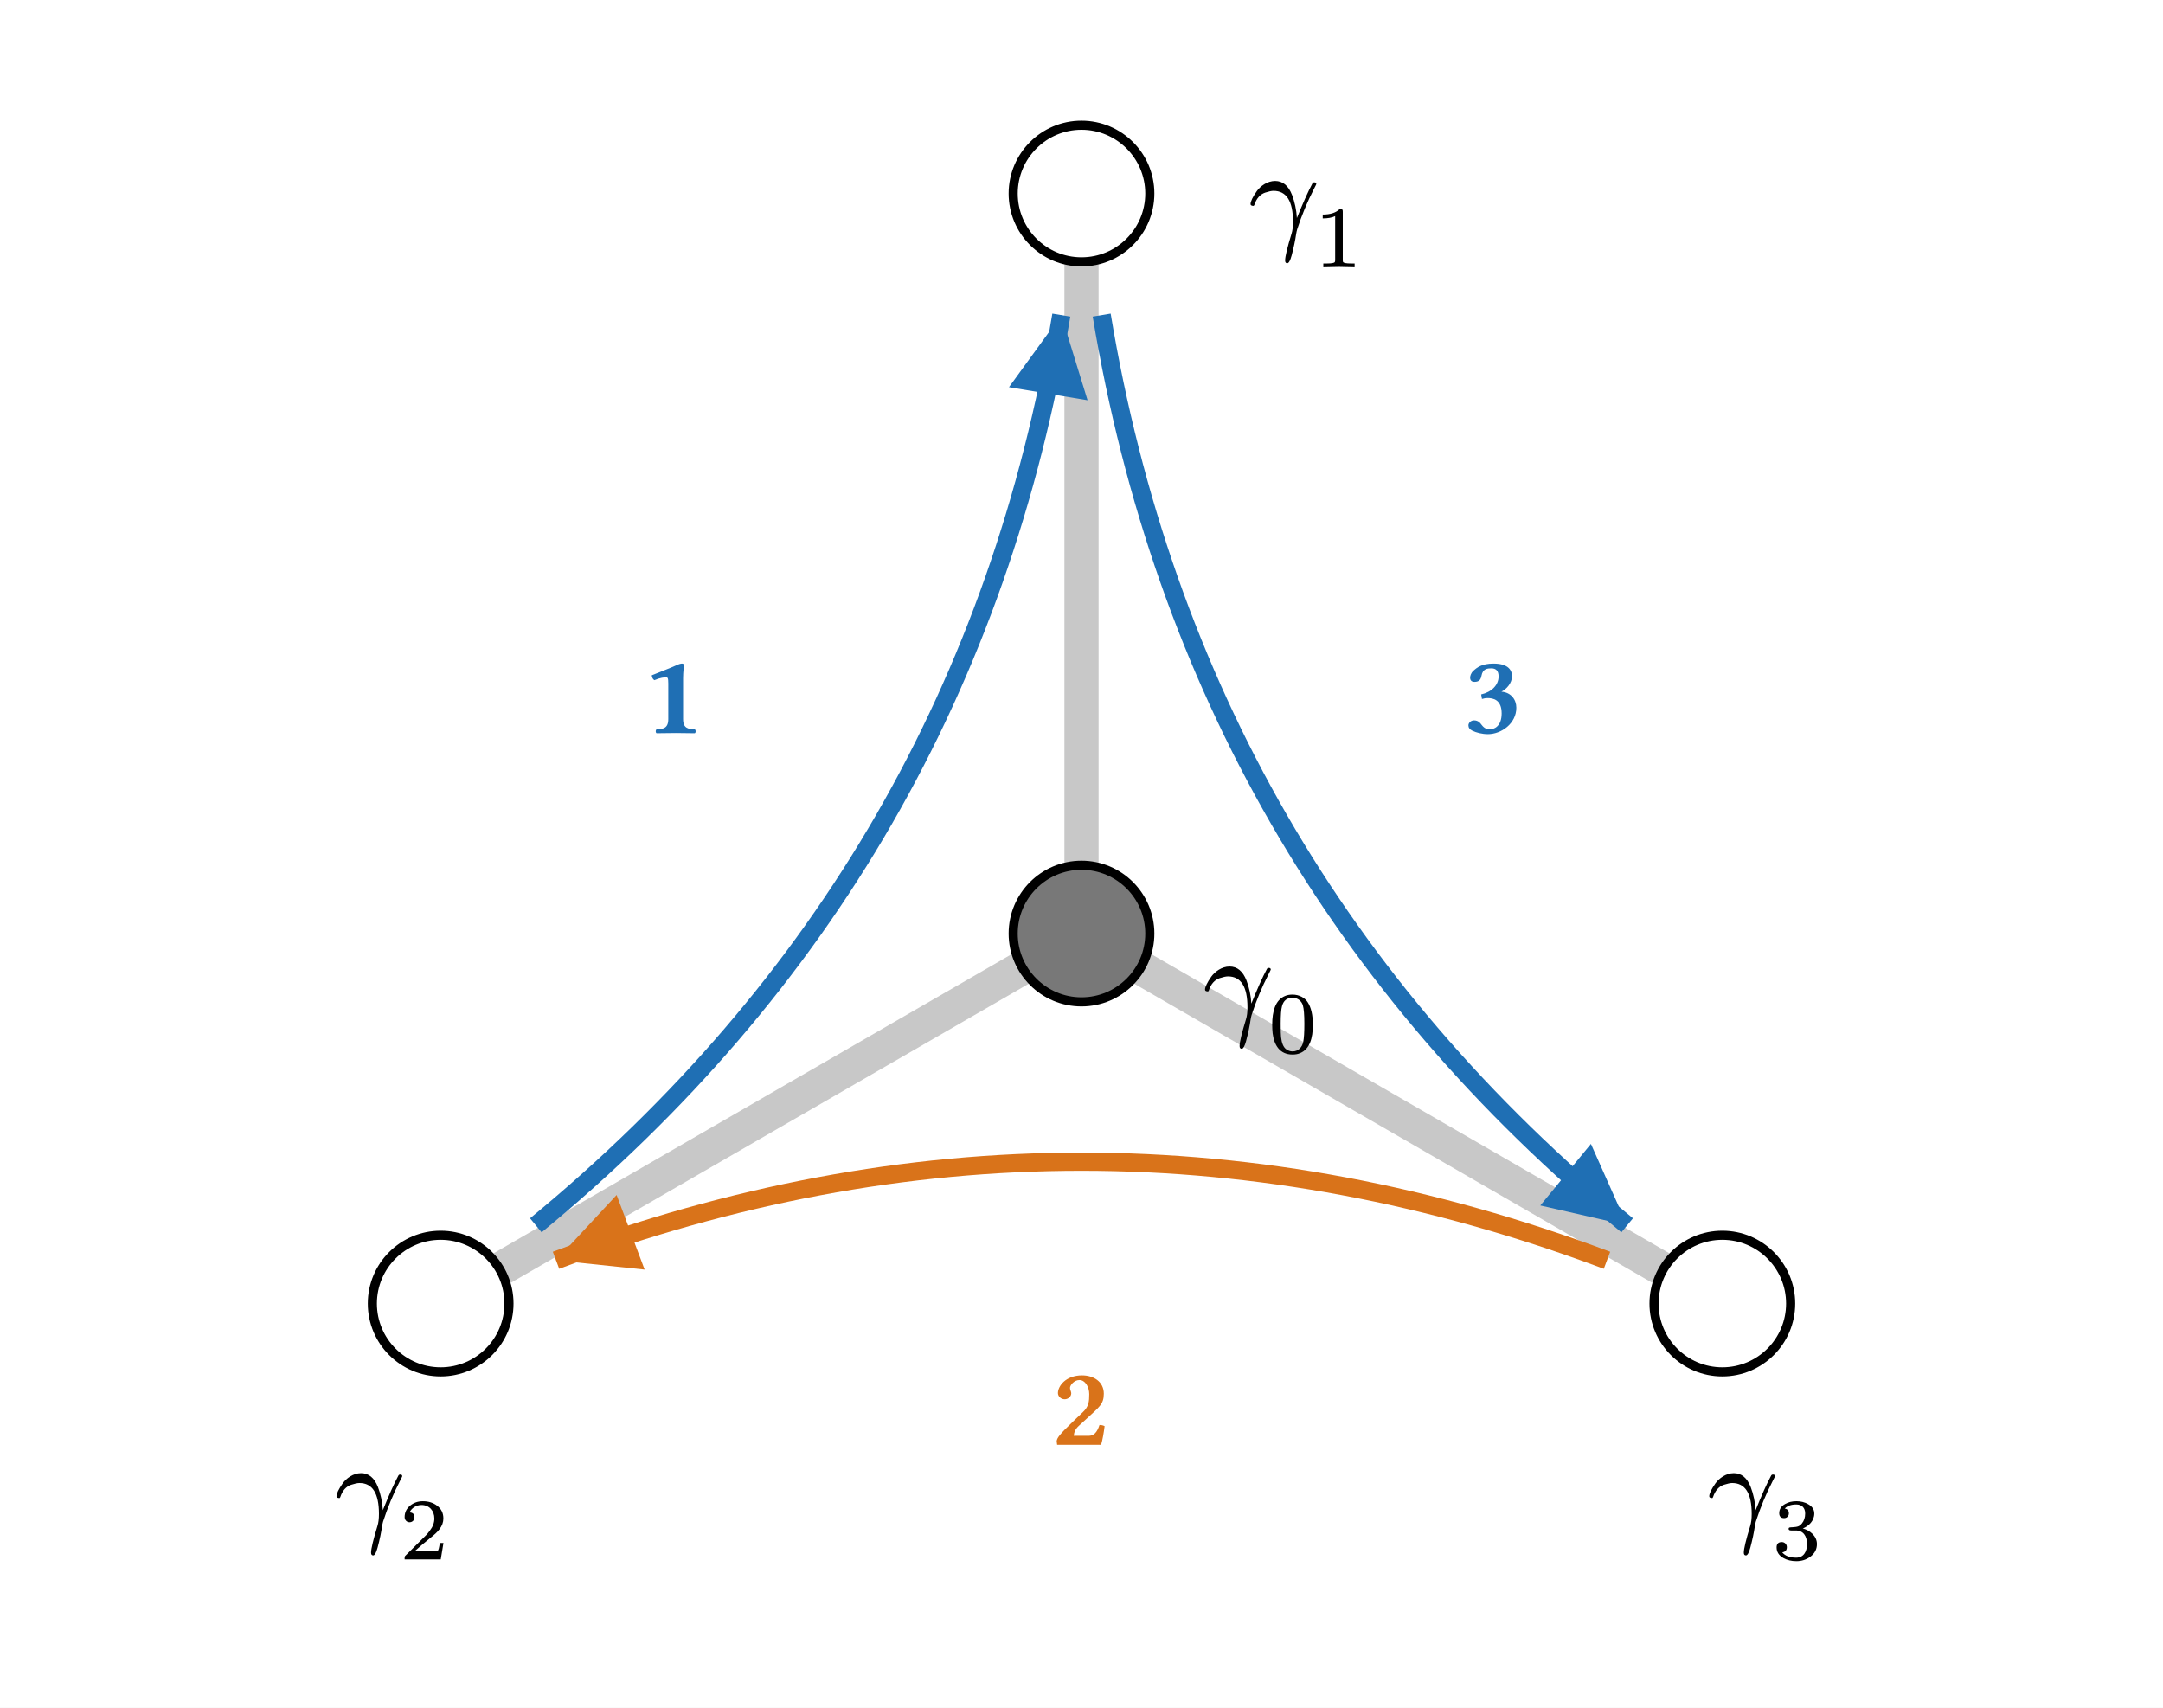
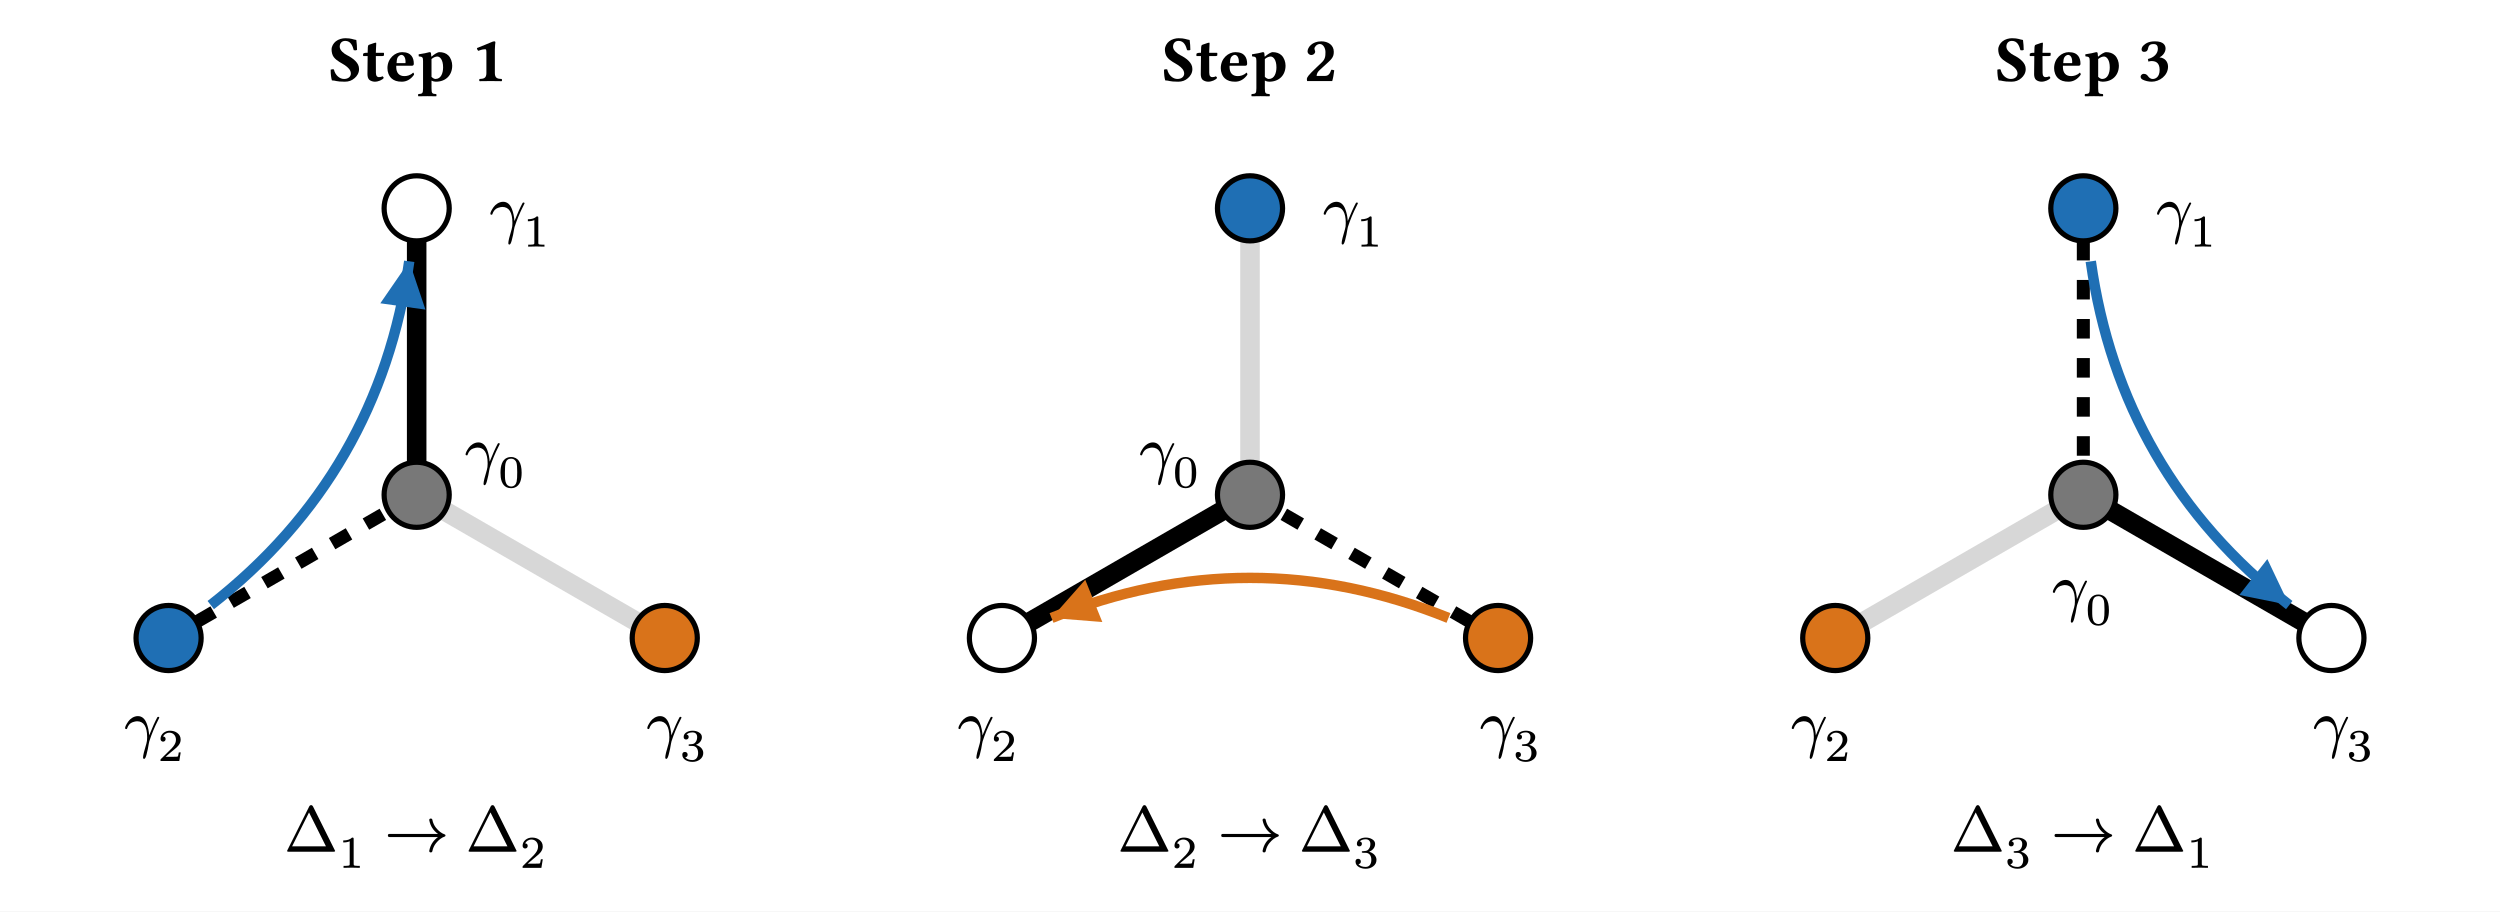
- <svg xmlns="http://www.w3.org/2000/svg" xmlns:xlink="http://www.w3.org/1999/xlink" viewBox="0 0 190 150" width="190pt" height="150pt">
-   <path fill="#ffffff" fill-rule="nonzero" d="M 0 0v 150h 190v -150Z " />
-   <path fill="none" stroke="#c8c8c8" stroke-width="3" stroke-linecap="butt" stroke-linejoin="miter" stroke-miterlimit="4" transform="translate(95 82)" d="M 0 0v -65" />
-   <path fill="none" stroke="#c8c8c8" stroke-width="3" stroke-linecap="butt" stroke-linejoin="miter" stroke-miterlimit="4" transform="translate(95 82)" d="M 0 0l -56.292 32.5" />
-   <path fill="none" stroke="#c8c8c8" stroke-width="3" stroke-linecap="butt" stroke-linejoin="miter" stroke-miterlimit="4" transform="translate(95 82)" d="M 0 0l 56.292 32.5" />
-   <path fill="none" stroke="#1f6fb4" stroke-width="1.6" stroke-linecap="butt" stroke-linejoin="miter" stroke-miterlimit="4" d="M 0 0m 47.068 107.626c 25.388 -20.876 40.774 -47.526 46.159 -79.95" />
-   <path fill="#1f6fb4" fill-rule="nonzero" d="M 0 0m 93.227 27.676l 2.306 7.479l -6.905 -1.147Z " />
-   <g transform="translate(43.90298 53.15937)">
-     <g transform="matrix(1 0 0 -1 12.43 11.225)">
-       <use xlink:href="#gF493E06FA28D3733FCAE6F5CDDF1C30C" x="0" y="0" fill="#1f6fb4" fill-rule="nonzero" />
+ <svg xmlns="http://www.w3.org/2000/svg" xmlns:xlink="http://www.w3.org/1999/xlink" viewBox="0 0 384 140" width="384pt" height="140pt">
+   <path fill="#ffffff" fill-rule="nonzero" d="M 0 0v 140h 384v -140Z " />
+   <g>
+     <path fill="none" stroke="#000000" stroke-width="3" stroke-linecap="butt" stroke-linejoin="miter" stroke-miterlimit="4" transform="translate(64 76)" d="M 0 0v -44" />
+     <path fill="none" stroke="#000000" stroke-width="2" stroke-linecap="butt" stroke-linejoin="miter" stroke-miterlimit="4" stroke-dashoffset="0" stroke-dasharray="3 3" transform="translate(64 76)" d="M 0 0l -38.105 22" />
+     <path fill="none" stroke="#d7d7d7" stroke-width="3" stroke-linecap="butt" stroke-linejoin="miter" stroke-miterlimit="4" transform="translate(64 76)" d="M 0 0l 38.105 22" />
+     <path fill="none" stroke="#1f6fb4" stroke-width="1.6" stroke-linecap="butt" stroke-linejoin="miter" stroke-miterlimit="4" d="M 0 0m 32.373 92.94c 17.274 -13.493 27.436 -31.093 30.484 -52.8" />
+     <path fill="#1f6fb4" fill-rule="nonzero" d="M 0 0m 62.857 40.14l 2.492 7.419l -6.932 -0.974Z " />
+     <path fill="#787878" fill-rule="nonzero" stroke="#000000" stroke-width="0.8" stroke-linecap="butt" stroke-linejoin="miter" stroke-miterlimit="4" transform="translate(59 71)" d="M 0 0m 0 5c 0 -2.759 2.241 -5 5 -5c 2.759 0 5 2.241 5 5c 0 2.759 -2.241 5 -5 5c -2.759 0 -5 -2.241 -5 -5" />
+     <path fill="#ffffff" fill-rule="nonzero" stroke="#000000" stroke-width="0.8" stroke-linecap="butt" stroke-linejoin="miter" stroke-miterlimit="4" transform="translate(59 27)" d="M 0 0m 0 5c 0 -2.759 2.241 -5 5 -5c 2.759 0 5 2.241 5 5c 0 2.759 -2.241 5 -5 5c -2.759 0 -5 -2.241 -5 -5" />
+     <path fill="#1f6fb4" fill-rule="nonzero" stroke="#000000" stroke-width="0.8" stroke-linecap="butt" stroke-linejoin="miter" stroke-miterlimit="4" transform="translate(20.89488 93)" d="M 0 0m 0 5c 0 -2.759 2.241 -5 5 -5c 2.759 0 5 2.241 5 5c 0 2.759 -2.241 5 -5 5c -2.759 0 -5 -2.241 -5 -5" />
+     <path fill="#d9731a" fill-rule="nonzero" stroke="#000000" stroke-width="0.8" stroke-linecap="butt" stroke-linejoin="miter" stroke-miterlimit="4" transform="translate(97.10512 93)" d="M 0 0m 0 5c 0 -2.759 2.241 -5 5 -5c 2.759 0 5 2.241 5 5c 0 2.759 -2.241 5 -5 5c -2.759 0 -5 -2.241 -5 -5" />
+     <g transform="translate(61.19364 60.96)">
+       <g transform="matrix(1 0 0 -1 10.1385 11.415)">
+         <use xlink:href="#gB51309CEEA1D83C815FD51E59C292E6A" x="0" y="0" fill="#000000" fill-rule="nonzero" />
+       </g>
+       <g transform="matrix(1 0 0 -1 15.3185 13.885)">
+         <use xlink:href="#gF23E1CEFF772BBDDE3187A5C62102F40" x="0" y="0" fill="#000000" fill-rule="nonzero" />
+       </g>
+     </g>
+     <g transform="translate(65 24)">
+       <g transform="matrix(1 0 0 -1 10.1385 11.415)">
+         <use xlink:href="#gB51309CEEA1D83C815FD51E59C292E6A" x="0" y="0" fill="#000000" fill-rule="nonzero" />
+       </g>
+       <g transform="matrix(1 0 0 -1 15.3185 13.885)">
+         <use xlink:href="#gC9D69096ED7E4087DDB559A2B127F8CA" x="0" y="0" fill="#000000" fill-rule="nonzero" />
+       </g>
+     </g>
+     <g transform="translate(8.894882 103)">
+       <g transform="matrix(1 0 0 -1 10.1385 11.415)">
+         <use xlink:href="#gB51309CEEA1D83C815FD51E59C292E6A" x="0" y="0" fill="#000000" fill-rule="nonzero" />
+       </g>
+       <g transform="matrix(1 0 0 -1 15.3185 13.885)">
+         <use xlink:href="#g72495D86007E29310F1D85ECCEC85B72" x="0" y="0" fill="#000000" fill-rule="nonzero" />
+       </g>
+     </g>
+     <g transform="translate(89.10512 103)">
+       <g transform="matrix(1 0 0 -1 10.1385 11.415)">
+         <use xlink:href="#gB51309CEEA1D83C815FD51E59C292E6A" x="0" y="0" fill="#000000" fill-rule="nonzero" />
+       </g>
+       <g transform="matrix(1 0 0 -1 15.3185 13.885)">
+         <use xlink:href="#g1AFC766D9FBF8C327605FEEF1A53C1C4" x="0" y="0" fill="#000000" fill-rule="nonzero" />
+       </g>
+     </g>
+     <g transform="translate(0 6)">
+       <g transform="matrix(1 0 0 -1 50.52 6.45)">
+         <use xlink:href="#gB15663E56863B86F778CF6F0E753DE92" x="0" y="0" fill="#000000" fill-rule="nonzero" />
+         <use xlink:href="#gCC5DACB361AE8229AB23FEA4F5176DB7" x="5.04" y="0" fill="#000000" fill-rule="nonzero" />
+         <use xlink:href="#gEC702953E088C7162BE6148201851F5A" x="8.62" y="0" fill="#000000" fill-rule="nonzero" />
+         <use xlink:href="#g325D6EB2A0AE6853457ADF18DA86AB4D" x="13.51" y="0" fill="#000000" fill-rule="nonzero" />
+         <use xlink:href="#gF493E06FA28D3733FCAE6F5CDDF1C30C" x="21.82" y="0" fill="#000000" fill-rule="nonzero" />
+       </g>
+     </g>
+     <g transform="translate(0 124)">
+       <g transform="matrix(1 0 0 -1 43.627 6.83)">
+         <use xlink:href="#g9E9F9E5F5C811BED1A371004E9024846" x="0" y="0" fill="#000000" fill-rule="nonzero" />
+       </g>
+       <g transform="matrix(1 0 0 -1 51.957 9.3)">
+         <use xlink:href="#gC9D69096ED7E4087DDB559A2B127F8CA" x="0" y="0" fill="#000000" fill-rule="nonzero" />
+       </g>
+       <g transform="matrix(1 0 0 -1 56.5 6.83)" />
+       <g transform="matrix(1 0 0 -1 59 6.83)">
+         <use xlink:href="#g2455479B5EAE520D2F120986F003C123" x="0" y="0" fill="#000000" fill-rule="nonzero" />
+       </g>
+       <g transform="matrix(1 0 0 -1 69 6.83)" />
+       <g transform="matrix(1 0 0 -1 71.5 6.83)">
+         <use xlink:href="#g9E9F9E5F5C811BED1A371004E9024846" x="0" y="0" fill="#000000" fill-rule="nonzero" />
+       </g>
+       <g transform="matrix(1 0 0 -1 79.83 9.3)">
+         <use xlink:href="#g72495D86007E29310F1D85ECCEC85B72" x="0" y="0" fill="#000000" fill-rule="nonzero" />
+       </g>
    </g>
  </g>
-   <path fill="none" stroke="#d9731a" stroke-width="1.6" stroke-linecap="butt" stroke-linejoin="miter" stroke-miterlimit="4" d="M 0 0m 141.159 110.698c -30.773 -11.548 -61.546 -11.548 -92.318 0" />
-   <path fill="#d9731a" fill-rule="nonzero" d="M 0 0m 48.841 110.698l 5.324 -5.736l 2.459 6.554Z " />
-   <g transform="translate(80 115.6813)">
-     <g transform="matrix(1 0 0 -1 12.43 11.225)">
-       <use xlink:href="#gB0D1BE478BA1191AE113A5632EB444F7" x="0" y="0" fill="#d9731a" fill-rule="nonzero" />
+   <g transform="translate(128)">
+     <path fill="none" stroke="#d7d7d7" stroke-width="3" stroke-linecap="butt" stroke-linejoin="miter" stroke-miterlimit="4" transform="translate(64 76)" d="M 0 0v -44" />
+     <path fill="none" stroke="#000000" stroke-width="3" stroke-linecap="butt" stroke-linejoin="miter" stroke-miterlimit="4" transform="translate(64 76)" d="M 0 0l -38.105 22" />
+     <path fill="none" stroke="#000000" stroke-width="2" stroke-linecap="butt" stroke-linejoin="miter" stroke-miterlimit="4" stroke-dashoffset="0" stroke-dasharray="3 3" transform="translate(64 76)" d="M 0 0l 38.105 22" />
+     <path fill="none" stroke="#d9731a" stroke-width="1.6" stroke-linecap="butt" stroke-linejoin="miter" stroke-miterlimit="4" d="M 0 0m 94.484 94.92c -20.323 -8.213 -40.645 -8.213 -60.968 0" />
+     <path fill="#d9731a" fill-rule="nonzero" d="M 0 0m 33.516 94.92l 5.179 -5.868l 2.623 6.49Z " />
+     <path fill="#787878" fill-rule="nonzero" stroke="#000000" stroke-width="0.8" stroke-linecap="butt" stroke-linejoin="miter" stroke-miterlimit="4" transform="translate(59 71)" d="M 0 0m 0 5c 0 -2.759 2.241 -5 5 -5c 2.759 0 5 2.241 5 5c 0 2.759 -2.241 5 -5 5c -2.759 0 -5 -2.241 -5 -5" />
+     <path fill="#1f6fb4" fill-rule="nonzero" stroke="#000000" stroke-width="0.8" stroke-linecap="butt" stroke-linejoin="miter" stroke-miterlimit="4" transform="translate(59 27)" d="M 0 0m 0 5c 0 -2.759 2.241 -5 5 -5c 2.759 0 5 2.241 5 5c 0 2.759 -2.241 5 -5 5c -2.759 0 -5 -2.241 -5 -5" />
+     <path fill="#ffffff" fill-rule="nonzero" stroke="#000000" stroke-width="0.8" stroke-linecap="butt" stroke-linejoin="miter" stroke-miterlimit="4" transform="translate(20.89488 93)" d="M 0 0m 0 5c 0 -2.759 2.241 -5 5 -5c 2.759 0 5 2.241 5 5c 0 2.759 -2.241 5 -5 5c -2.759 0 -5 -2.241 -5 -5" />
+     <path fill="#d9731a" fill-rule="nonzero" stroke="#000000" stroke-width="0.8" stroke-linecap="butt" stroke-linejoin="miter" stroke-miterlimit="4" transform="translate(97.10512 93)" d="M 0 0m 0 5c 0 -2.759 2.241 -5 5 -5c 2.759 0 5 2.241 5 5c 0 2.759 -2.241 5 -5 5c -2.759 0 -5 -2.241 -5 -5" />
+     <g transform="translate(36.80636 60.96)">
+       <g transform="matrix(1 0 0 -1 10.1385 11.415)">
+         <use xlink:href="#gB51309CEEA1D83C815FD51E59C292E6A" x="0" y="0" fill="#000000" fill-rule="nonzero" />
+       </g>
+       <g transform="matrix(1 0 0 -1 15.3185 13.885)">
+         <use xlink:href="#gF23E1CEFF772BBDDE3187A5C62102F40" x="0" y="0" fill="#000000" fill-rule="nonzero" />
+       </g>
+     </g>
+     <g transform="translate(65 24)">
+       <g transform="matrix(1 0 0 -1 10.1385 11.415)">
+         <use xlink:href="#gB51309CEEA1D83C815FD51E59C292E6A" x="0" y="0" fill="#000000" fill-rule="nonzero" />
+       </g>
+       <g transform="matrix(1 0 0 -1 15.3185 13.885)">
+         <use xlink:href="#gC9D69096ED7E4087DDB559A2B127F8CA" x="0" y="0" fill="#000000" fill-rule="nonzero" />
+       </g>
+     </g>
+     <g transform="translate(8.894882 103)">
+       <g transform="matrix(1 0 0 -1 10.1385 11.415)">
+         <use xlink:href="#gB51309CEEA1D83C815FD51E59C292E6A" x="0" y="0" fill="#000000" fill-rule="nonzero" />
+       </g>
+       <g transform="matrix(1 0 0 -1 15.3185 13.885)">
+         <use xlink:href="#g72495D86007E29310F1D85ECCEC85B72" x="0" y="0" fill="#000000" fill-rule="nonzero" />
+       </g>
+     </g>
+     <g transform="translate(89.10512 103)">
+       <g transform="matrix(1 0 0 -1 10.1385 11.415)">
+         <use xlink:href="#gB51309CEEA1D83C815FD51E59C292E6A" x="0" y="0" fill="#000000" fill-rule="nonzero" />
+       </g>
+       <g transform="matrix(1 0 0 -1 15.3185 13.885)">
+         <use xlink:href="#g1AFC766D9FBF8C327605FEEF1A53C1C4" x="0" y="0" fill="#000000" fill-rule="nonzero" />
+       </g>
+     </g>
+     <g transform="translate(0 6)">
+       <g transform="matrix(1 0 0 -1 50.52 6.45)">
+         <use xlink:href="#gB15663E56863B86F778CF6F0E753DE92" x="0" y="0" fill="#000000" fill-rule="nonzero" />
+         <use xlink:href="#gCC5DACB361AE8229AB23FEA4F5176DB7" x="5.04" y="0" fill="#000000" fill-rule="nonzero" />
+         <use xlink:href="#gEC702953E088C7162BE6148201851F5A" x="8.62" y="0" fill="#000000" fill-rule="nonzero" />
+         <use xlink:href="#g325D6EB2A0AE6853457ADF18DA86AB4D" x="13.51" y="0" fill="#000000" fill-rule="nonzero" />
+         <use xlink:href="#gB0D1BE478BA1191AE113A5632EB444F7" x="21.82" y="0" fill="#000000" fill-rule="nonzero" />
+       </g>
+     </g>
+     <g transform="translate(0 124)">
+       <g transform="matrix(1 0 0 -1 43.627 6.83)">
+         <use xlink:href="#g9E9F9E5F5C811BED1A371004E9024846" x="0" y="0" fill="#000000" fill-rule="nonzero" />
+       </g>
+       <g transform="matrix(1 0 0 -1 51.957 9.3)">
+         <use xlink:href="#g72495D86007E29310F1D85ECCEC85B72" x="0" y="0" fill="#000000" fill-rule="nonzero" />
+       </g>
+       <g transform="matrix(1 0 0 -1 56.5 6.83)" />
+       <g transform="matrix(1 0 0 -1 59 6.83)">
+         <use xlink:href="#g2455479B5EAE520D2F120986F003C123" x="0" y="0" fill="#000000" fill-rule="nonzero" />
+       </g>
+       <g transform="matrix(1 0 0 -1 69 6.83)" />
+       <g transform="matrix(1 0 0 -1 71.5 6.83)">
+         <use xlink:href="#g9E9F9E5F5C811BED1A371004E9024846" x="0" y="0" fill="#000000" fill-rule="nonzero" />
+       </g>
+       <g transform="matrix(1 0 0 -1 79.83 9.3)">
+         <use xlink:href="#g1AFC766D9FBF8C327605FEEF1A53C1C4" x="0" y="0" fill="#000000" fill-rule="nonzero" />
+       </g>
    </g>
  </g>
-   <path fill="none" stroke="#1f6fb4" stroke-width="1.6" stroke-linecap="butt" stroke-linejoin="miter" stroke-miterlimit="4" d="M 0 0m 96.773 27.676c 5.385 32.424 20.772 59.074 46.159 79.95" />
-   <path fill="#1f6fb4" fill-rule="nonzero" d="M 0 0m 142.932 107.626l -7.63 -1.743l 4.446 -5.407Z " />
-   <g transform="translate(116.097 53.15937)">
-     <g transform="matrix(1 0 0 -1 12.43 11.225)">
-       <use xlink:href="#g6C881E209A9ABECF68EE16C1A1BF52E6" x="0" y="0" fill="#1f6fb4" fill-rule="nonzero" />
-     </g>
-   </g>
-   <path fill="#787878" fill-rule="nonzero" stroke="#000000" stroke-width="0.8" stroke-linecap="butt" stroke-linejoin="miter" stroke-miterlimit="4" transform="translate(89 76)" d="M 0 0m 0 6c 0 -3.311 2.689 -6 6 -6c 3.311 0 6 2.689 6 6c 0 3.311 -2.689 6 -6 6c -3.311 0 -6 -2.689 -6 -6" />
-   <path fill="#ffffff" fill-rule="nonzero" stroke="#000000" stroke-width="0.8" stroke-linecap="butt" stroke-linejoin="miter" stroke-miterlimit="4" transform="translate(89 11)" d="M 0 0m 0 6c 0 -3.311 2.689 -6 6 -6c 3.311 0 6 2.689 6 6c 0 3.311 -2.689 6 -6 6c -3.311 0 -6 -2.689 -6 -6" />
-   <path fill="#ffffff" fill-rule="nonzero" stroke="#000000" stroke-width="0.8" stroke-linecap="butt" stroke-linejoin="miter" stroke-miterlimit="4" transform="translate(32.70835 108.5)" d="M 0 0m 0 6c 0 -3.311 2.689 -6 6 -6c 3.311 0 6 2.689 6 6c 0 3.311 -2.689 6 -6 6c -3.311 0 -6 -2.689 -6 -6" />
-   <path fill="#ffffff" fill-rule="nonzero" stroke="#000000" stroke-width="0.8" stroke-linecap="butt" stroke-linejoin="miter" stroke-miterlimit="4" transform="translate(145.2917 108.5)" d="M 0 0m 0 6c 0 -3.311 2.689 -6 6 -6c 3.311 0 6 2.689 6 6c 0 3.311 -2.689 6 -6 6c -3.311 0 -6 -2.689 -6 -6" />
-   <g transform="translate(96 78)">
-     <g transform="matrix(1 0 0 -1 9.65235 11.7565)">
-       <use xlink:href="#gF4403B097FDEF8AA7EFBC6727644E449" x="0" y="0" fill="#000000" fill-rule="nonzero" />
-     </g>
-     <g transform="matrix(1 0 0 -1 15.35035 14.4735)">
-       <use xlink:href="#g6BBDA2C83ED50876E6E330EDA5C956B5" x="0" y="0" fill="#000000" fill-rule="nonzero" />
-     </g>
-   </g>
-   <g transform="translate(100 9)">
-     <g transform="matrix(1 0 0 -1 9.65235 11.7565)">
-       <use xlink:href="#gF4403B097FDEF8AA7EFBC6727644E449" x="0" y="0" fill="#000000" fill-rule="nonzero" />
-     </g>
-     <g transform="matrix(1 0 0 -1 15.35035 14.4735)">
-       <use xlink:href="#gFD42BFCC04ACB45535983A5CF9CC9A93" x="0" y="0" fill="#000000" fill-rule="nonzero" />
-     </g>
-   </g>
-   <g transform="translate(19.70835 122.5)">
-     <g transform="matrix(1 0 0 -1 9.65235 11.7565)">
-       <use xlink:href="#gF4403B097FDEF8AA7EFBC6727644E449" x="0" y="0" fill="#000000" fill-rule="nonzero" />
-     </g>
-     <g transform="matrix(1 0 0 -1 15.35035 14.4735)">
-       <use xlink:href="#g7DC843D171D53BB558A9C26ED42B41B2" x="0" y="0" fill="#000000" fill-rule="nonzero" />
-     </g>
-   </g>
-   <g transform="translate(140.2917 122.5)">
-     <g transform="matrix(1 0 0 -1 9.65235 11.7565)">
-       <use xlink:href="#gF4403B097FDEF8AA7EFBC6727644E449" x="0" y="0" fill="#000000" fill-rule="nonzero" />
-     </g>
-     <g transform="matrix(1 0 0 -1 15.35035 14.4735)">
-       <use xlink:href="#g1EE5E6C108018A68D0791CC0BD72EC2A" x="0" y="0" fill="#000000" fill-rule="nonzero" />
+   <g transform="translate(256)">
+     <path fill="none" stroke="#000000" stroke-width="2" stroke-linecap="butt" stroke-linejoin="miter" stroke-miterlimit="4" stroke-dashoffset="0" stroke-dasharray="3 3" transform="translate(64 76)" d="M 0 0v -44" />
+     <path fill="none" stroke="#d7d7d7" stroke-width="3" stroke-linecap="butt" stroke-linejoin="miter" stroke-miterlimit="4" transform="translate(64 76)" d="M 0 0l -38.105 22" />
+     <path fill="none" stroke="#000000" stroke-width="3" stroke-linecap="butt" stroke-linejoin="miter" stroke-miterlimit="4" transform="translate(64 76)" d="M 0 0l 38.105 22" />
+     <path fill="none" stroke="#1f6fb4" stroke-width="1.6" stroke-linecap="butt" stroke-linejoin="miter" stroke-miterlimit="4" d="M 0 0m 65.143 40.14c 3.048 21.707 13.21 39.307 30.484 52.8" />
+     <path fill="#1f6fb4" fill-rule="nonzero" d="M 0 0m 95.627 92.94l -7.671 -1.551l 4.309 -5.517Z " />
+     <path fill="#787878" fill-rule="nonzero" stroke="#000000" stroke-width="0.8" stroke-linecap="butt" stroke-linejoin="miter" stroke-miterlimit="4" transform="translate(59 71)" d="M 0 0m 0 5c 0 -2.759 2.241 -5 5 -5c 2.759 0 5 2.241 5 5c 0 2.759 -2.241 5 -5 5c -2.759 0 -5 -2.241 -5 -5" />
+     <path fill="#1f6fb4" fill-rule="nonzero" stroke="#000000" stroke-width="0.8" stroke-linecap="butt" stroke-linejoin="miter" stroke-miterlimit="4" transform="translate(59 27)" d="M 0 0m 0 5c 0 -2.759 2.241 -5 5 -5c 2.759 0 5 2.241 5 5c 0 2.759 -2.241 5 -5 5c -2.759 0 -5 -2.241 -5 -5" />
+     <path fill="#d9731a" fill-rule="nonzero" stroke="#000000" stroke-width="0.8" stroke-linecap="butt" stroke-linejoin="miter" stroke-miterlimit="4" transform="translate(20.89488 93)" d="M 0 0m 0 5c 0 -2.759 2.241 -5 5 -5c 2.759 0 5 2.241 5 5c 0 2.759 -2.241 5 -5 5c -2.759 0 -5 -2.241 -5 -5" />
+     <path fill="#ffffff" fill-rule="nonzero" stroke="#000000" stroke-width="0.8" stroke-linecap="butt" stroke-linejoin="miter" stroke-miterlimit="4" transform="translate(97.10512 93)" d="M 0 0m 0 5c 0 -2.759 2.241 -5 5 -5c 2.759 0 5 2.241 5 5c 0 2.759 -2.241 5 -5 5c -2.759 0 -5 -2.241 -5 -5" />
+     <g transform="translate(49 82.08)">
+       <g transform="matrix(1 0 0 -1 10.1385 11.415)">
+         <use xlink:href="#gB51309CEEA1D83C815FD51E59C292E6A" x="0" y="0" fill="#000000" fill-rule="nonzero" />
+       </g>
+       <g transform="matrix(1 0 0 -1 15.3185 13.885)">
+         <use xlink:href="#gF23E1CEFF772BBDDE3187A5C62102F40" x="0" y="0" fill="#000000" fill-rule="nonzero" />
+       </g>
+     </g>
+     <g transform="translate(65 24)">
+       <g transform="matrix(1 0 0 -1 10.1385 11.415)">
+         <use xlink:href="#gB51309CEEA1D83C815FD51E59C292E6A" x="0" y="0" fill="#000000" fill-rule="nonzero" />
+       </g>
+       <g transform="matrix(1 0 0 -1 15.3185 13.885)">
+         <use xlink:href="#gC9D69096ED7E4087DDB559A2B127F8CA" x="0" y="0" fill="#000000" fill-rule="nonzero" />
+       </g>
+     </g>
+     <g transform="translate(8.894882 103)">
+       <g transform="matrix(1 0 0 -1 10.1385 11.415)">
+         <use xlink:href="#gB51309CEEA1D83C815FD51E59C292E6A" x="0" y="0" fill="#000000" fill-rule="nonzero" />
+       </g>
+       <g transform="matrix(1 0 0 -1 15.3185 13.885)">
+         <use xlink:href="#g72495D86007E29310F1D85ECCEC85B72" x="0" y="0" fill="#000000" fill-rule="nonzero" />
+       </g>
+     </g>
+     <g transform="translate(89.10512 103)">
+       <g transform="matrix(1 0 0 -1 10.1385 11.415)">
+         <use xlink:href="#gB51309CEEA1D83C815FD51E59C292E6A" x="0" y="0" fill="#000000" fill-rule="nonzero" />
+       </g>
+       <g transform="matrix(1 0 0 -1 15.3185 13.885)">
+         <use xlink:href="#g1AFC766D9FBF8C327605FEEF1A53C1C4" x="0" y="0" fill="#000000" fill-rule="nonzero" />
+       </g>
+     </g>
+     <g transform="translate(0 6)">
+       <g transform="matrix(1 0 0 -1 50.52 6.45)">
+         <use xlink:href="#gB15663E56863B86F778CF6F0E753DE92" x="0" y="0" fill="#000000" fill-rule="nonzero" />
+         <use xlink:href="#gCC5DACB361AE8229AB23FEA4F5176DB7" x="5.04" y="0" fill="#000000" fill-rule="nonzero" />
+         <use xlink:href="#gEC702953E088C7162BE6148201851F5A" x="8.62" y="0" fill="#000000" fill-rule="nonzero" />
+         <use xlink:href="#g325D6EB2A0AE6853457ADF18DA86AB4D" x="13.51" y="0" fill="#000000" fill-rule="nonzero" />
+         <use xlink:href="#g6C881E209A9ABECF68EE16C1A1BF52E6" x="21.82" y="0" fill="#000000" fill-rule="nonzero" />
+       </g>
+     </g>
+     <g transform="translate(0 124)">
+       <g transform="matrix(1 0 0 -1 43.627 6.83)">
+         <use xlink:href="#g9E9F9E5F5C811BED1A371004E9024846" x="0" y="0" fill="#000000" fill-rule="nonzero" />
+       </g>
+       <g transform="matrix(1 0 0 -1 51.957 9.3)">
+         <use xlink:href="#g1AFC766D9FBF8C327605FEEF1A53C1C4" x="0" y="0" fill="#000000" fill-rule="nonzero" />
+       </g>
+       <g transform="matrix(1 0 0 -1 56.5 6.83)" />
+       <g transform="matrix(1 0 0 -1 59 6.83)">
+         <use xlink:href="#g2455479B5EAE520D2F120986F003C123" x="0" y="0" fill="#000000" fill-rule="nonzero" />
+       </g>
+       <g transform="matrix(1 0 0 -1 69 6.83)" />
+       <g transform="matrix(1 0 0 -1 71.5 6.83)">
+         <use xlink:href="#g9E9F9E5F5C811BED1A371004E9024846" x="0" y="0" fill="#000000" fill-rule="nonzero" />
+       </g>
+       <g transform="matrix(1 0 0 -1 79.83 9.3)">
+         <use xlink:href="#gC9D69096ED7E4087DDB559A2B127F8CA" x="0" y="0" fill="#000000" fill-rule="nonzero" />
+       </g>
    </g>
  </g>
  <defs>
+     <symbol id="gB51309CEEA1D83C815FD51E59C292E6A" overflow="visible">
+       <path d="M 0 0m 5.24 3.78c 0.13 0.25 0.19 0.38 0.19 0.39c 0 0.09 -0.05 0.14 -0.16 0.14c -0.07 0 -0.12 -0.03 -0.15 -0.09c -0.35 -0.65 -0.76 -1.57 -1.24 -2.76c -0.04 0.66 -0.17 1.28 -0.39 1.85c -0.29 0.74 -0.74 1.11 -1.35 1.11c -0.63 0 -1.18 -0.42 -1.46 -0.81c -0.33 -0.47 -0.5 -0.82 -0.5 -1.04c 0 -0.09 0.08 -0.14 0.25 -0.14l 0.05 0.07c 0.17 0.52 0.46 0.85 0.87 0.99c 0.28 0.09 0.5 0.14 0.66 0.14c 1.04 0 1.56 -0.82 1.56 -2.47c 0 -0.39 -0.04 -0.71 -0.12 -0.96c -0.34 -1.11 -0.51 -1.82 -0.51 -2.13c 0 -0.15 0.06 -0.22 0.17 -0.22c 0.12 0 0.24 0.21 0.35 0.62c 0.17 0.64 0.29 1.21 0.36 1.71c 0.03 0.15 0.05 0.28 0.08 0.37c 0.36 1.12 0.81 2.2 1.34 3.23Z " />
+     </symbol>
+     <symbol id="gF23E1CEFF772BBDDE3187A5C62102F40" overflow="visible">
+       <path d="M 0 0m 3.612 2.233c 0 0.791 -0.14 1.393 -0.413 1.806c -0.224 0.35 -0.672 0.609 -1.211 0.609c -0.224 0 -0.427 -0.035 -0.602 -0.112c -0.77 -0.322 -1.022 -1.218 -1.022 -2.303c 0 -0.238 0.014 -0.462 0.035 -0.679c 0.119 -0.917 0.546 -1.694 1.589 -1.694c 0.224 0 0.427 0.035 0.602 0.112c 0.77 0.315 1.022 1.19 1.022 2.261Z m -0.798 1.554c 0.077 -0.259 0.119 -0.742 0.119 -1.463c 0 -0.686 -0.028 -1.169 -0.091 -1.456c -0.084 -0.413 -0.378 -0.756 -0.854 -0.756c -0.175 0 -0.35 0.056 -0.511 0.175c -0.217 0.161 -0.35 0.476 -0.406 0.959c -0.021 0.161 -0.028 0.518 -0.028 1.078c 0 0.679 0.035 1.148 0.105 1.4c 0.119 0.448 0.399 0.672 0.84 0.672c 0.42 0 0.728 -0.273 0.826 -0.609Z " />
+     </symbol>
+     <symbol id="gC9D69096ED7E4087DDB559A2B127F8CA" overflow="visible">
+       <path d="M 0 0m 2.121 4.648c -0.301 -0.294 -0.749 -0.441 -1.358 -0.441v -0.308c 0.413 0 0.742 0.063 0.994 0.182v -3.486c 0 -0.091 -0.007 -0.147 -0.028 -0.175c -0.035 -0.077 -0.245 -0.119 -0.63 -0.119h -0.287v -0.301l 1.246 0.028l 1.253 -0.028v 0.301h -0.287c -0.385 0 -0.595 0.042 -0.637 0.119c -0.014 0.028 -0.021 0.084 -0.021 0.175v 3.829c 0 0.189 -0.028 0.224 -0.245 0.224Z " />
+     </symbol>
+     <symbol id="g72495D86007E29310F1D85ECCEC85B72" overflow="visible">
+       <path d="M 0 0m 0.833 2.968c 0.224 0 0.392 0.168 0.392 0.392c 0 0.252 -0.133 0.385 -0.392 0.392c 0.154 0.329 0.504 0.595 0.959 0.595c 0.616 0 1.022 -0.462 1.022 -1.078c 0 -0.336 -0.119 -0.658 -0.364 -0.973c -0.119 -0.161 -0.21 -0.273 -0.273 -0.336l -1.659 -1.645c -0.091 -0.084 -0.077 -0.105 -0.077 -0.315h 2.884l 0.217 1.316h -0.294c -0.049 -0.371 -0.105 -0.588 -0.168 -0.637c -0.035 -0.021 -0.252 -0.035 -0.665 -0.035h -1.19c 0.469 0.413 0.903 0.784 1.316 1.113c 0.315 0.245 0.539 0.462 0.679 0.651c 0.21 0.273 0.315 0.56 0.315 0.861c 0 0.434 -0.168 0.777 -0.511 1.029c -0.301 0.231 -0.679 0.35 -1.127 0.35c -0.385 0 -0.714 -0.112 -1.001 -0.336c -0.301 -0.245 -0.455 -0.553 -0.455 -0.931c 0 -0.238 0.175 -0.413 0.392 -0.413Z " />
+     </symbol>
+     <symbol id="g1AFC766D9FBF8C327605FEEF1A53C1C4" overflow="visible">
+       <path d="M 0 0m 2.471 2.471c 0.469 0.189 0.917 0.602 0.917 1.197c 0 0.315 -0.168 0.567 -0.497 0.749c -0.273 0.154 -0.581 0.231 -0.924 0.231c -0.343 0 -0.644 -0.07 -0.903 -0.217c -0.315 -0.175 -0.476 -0.42 -0.476 -0.735c 0 -0.266 0.133 -0.399 0.392 -0.399c 0.217 0 0.378 0.168 0.378 0.385c 0 0.217 -0.112 0.343 -0.329 0.378c 0.203 0.217 0.504 0.329 0.917 0.329c 0.455 0 0.714 -0.273 0.714 -0.721c 0 -0.329 -0.091 -0.595 -0.266 -0.805c -0.196 -0.231 -0.336 -0.266 -0.742 -0.294c -0.189 -0.014 -0.315 0.007 -0.315 -0.133c 0 -0.084 0.07 -0.126 0.203 -0.126h 0.371c 0.602 0 0.896 -0.455 0.896 -1.085c 0 -0.616 -0.28 -1.085 -0.868 -1.085c -0.511 0 -0.882 0.14 -1.113 0.427c 0.245 0.028 0.371 0.168 0.371 0.413c 0 0.231 -0.175 0.406 -0.406 0.406c -0.273 0 -0.413 -0.14 -0.413 -0.427c 0 -0.357 0.182 -0.644 0.539 -0.847c 0.301 -0.168 0.644 -0.252 1.036 -0.252c 0.427 0 0.798 0.119 1.12 0.357c 0.35 0.259 0.525 0.595 0.525 1.008c 0 0.651 -0.567 1.099 -1.127 1.246Z " />
+     </symbol>
+     <symbol id="gB15663E56863B86F778CF6F0E753DE92" overflow="visible">
+       <path d="M 0 0m 4.21 6.31c -0.55 0.08 -0.76 0.27 -1.69 0.27c -0.45 0 -1.04 -0.14 -1.46 -0.48c -0.37 -0.3 -0.65 -0.76 -0.65 -1.25c 0 -0.38 0.1 -0.86 0.33 -1.16c 0.46 -0.62 1.29 -0.96 1.72 -1.26c 0.46 -0.32 0.91 -0.72 0.91 -1.28c 0 -0.49 -0.43 -0.83 -1.04 -0.83c -0.67 0 -1.36 0.55 -1.56 1.46c -0.16 0.06 -0.32 0.02 -0.47 -0.02c -0.01 0 -0.02 -0.01 -0.03 -0.01c 0 -0.75 0.08 -1.28 0.19 -1.65c 0.57 0 0.6 -0.2 1.98 -0.2c 0.61 0 1.1 0.18 1.51 0.55c 0.36 0.31 0.68 0.77 0.68 1.39c 0 0.52 -0.22 0.87 -0.52 1.2c -0.39 0.43 -0.95 0.74 -1.34 0.94c -0.4 0.2 -1.11 0.72 -1.11 1.29c 0 0.56 0.34 0.9 0.85 0.9c 0.85 0 1.13 -0.77 1.31 -1.43c 0.14 -0.04 0.39 -0.04 0.5 0.05c 0 0.53 -0.04 0.94 -0.11 1.52Z " />
+     </symbol>
+     <symbol id="gCC5DACB361AE8229AB23FEA4F5176DB7" overflow="visible">
+       <path d="M 0 0m 0.63 4.34c -0.14 0 -0.29 -0.04 -0.42 -0.15v -0.29c 0 -0.05 0.01 -0.06 0.05 -0.06h 0.65c -0.02 -1.01 -0.03 -2.29 -0.03 -2.79c 0 -0.35 0.09 -0.69 0.3 -0.87c 0.23 -0.19 0.59 -0.28 0.83 -0.28c 0.55 0 1.16 0.28 1.36 0.56c 0 0.12 -0.06 0.18 -0.18 0.28c -0.13 -0.1 -0.38 -0.14 -0.57 -0.14c -0.22 0 -0.44 0.17 -0.44 0.67c 0 0.5 -0.01 1.57 -0.01 2.57h 1.01c 0.1 0 0.24 0.04 0.24 0.13v 0.31c 0 0.04 -0.03 0.06 -0.08 0.06h -1.17l 0.01 0.34c 0.02 0.67 0.05 1.13 0.05 1.13c 0 0.06 -0.03 0.09 -0.08 0.09c -0.07 0 -0.44 -0.11 -0.6 -0.18c -0.17 -0.07 -0.46 -0.13 -0.53 -0.22c -0.07 -0.09 -0.11 -0.36 -0.11 -1.16Z " />
+     </symbol>
+     <symbol id="gEC702953E088C7162BE6148201851F5A" overflow="visible">
+       <path d="M 0 0m 4.31 1.29c -0.41 -0.42 -0.95 -0.53 -1.33 -0.53c -0.78 0 -1.26 0.45 -1.26 1.43c 0 0.07 0.01 0.11 0.01 0.16h 2.4c 0.24 0 0.29 0.17 0.29 0.31c 0 0.85 -0.33 1.78 -1.8 1.78c -1.05 0 -2.25 -0.93 -2.25 -2.46c 0 -0.58 0.21 -1.19 0.64 -1.58c 0.38 -0.34 0.87 -0.5 1.58 -0.5c 0.69 0 1.37 0.35 1.87 1.08c 0 0.13 -0.05 0.31 -0.15 0.31Z m -2.54 1.46c 0.01 0.35 0.06 0.73 0.2 0.93c 0.16 0.24 0.43 0.34 0.54 0.34c 0.27 0 0.64 -0.26 0.64 -1.06c 0 -0.06 0 -0.19 -0.02 -0.21Z " />
+     </symbol>
+     <symbol id="g325D6EB2A0AE6853457ADF18DA86AB4D" overflow="visible">
+       <path d="M 0 0m 0.95 3.09v -4.19c 0 -0.83 -0.11 -0.85 -0.72 -0.9c -0.06 -0.06 -0.06 -0.28 0 -0.34c 0.42 0.01 0.84 0.02 1.37 0.02c 0.53 0 0.94 -0.01 1.37 -0.02c 0.06 0.06 0.06 0.28 0 0.34c -0.61 0.04 -0.72 0.07 -0.72 0.9v 1.17c 0.22 -0.11 0.43 -0.17 0.67 -0.17c 1.52 0 2.51 1 2.51 2.47c 0 0.56 -0.21 1.18 -0.6 1.57c -0.35 0.35 -0.85 0.5 -1.37 0.5c -0.29 0 -0.83 -0.35 -1.18 -0.67h -0.06c -0.02 0.28 -0.05 0.5 -0.05 0.5c -0.01 0.12 -0.09 0.17 -0.23 0.17c -0.37 -0.1 -0.97 -0.24 -1.66 -0.33c -0.02 -0.06 0 -0.26 0.02 -0.32c 0.55 -0.05 0.65 -0.13 0.65 -0.7Z m 1.3 -2.44v 2.56c 0 0.06 0 0.11 0 0.17c 0.29 0.26 0.66 0.39 0.89 0.39c 0.41 0 0.89 -0.5 0.89 -1.67c 0 -0.84 -0.3 -1.78 -1.17 -1.78c -0.11 0 -0.36 0.06 -0.61 0.33Z " />
+     </symbol>
    <symbol id="gF493E06FA28D3733FCAE6F5CDDF1C30C" overflow="visible">
      <path d="M 0 0m 3.67 1.22v 3.61c 0 0.53 0.08 1.1 0.08 1.1c 0 0.13 -0.08 0.17 -0.17 0.17c -0.1 0 -0.27 -0.04 -0.5 -0.15c -0.61 -0.28 -1.29 -0.52 -2.16 -0.88c 0.01 -0.17 0.08 -0.33 0.22 -0.43c 0.54 0.23 0.9 0.25 1.04 0.25c 0.13 0 0.19 -0.04 0.19 -0.54v -3.13c 0 -0.83 -0.48 -0.87 -1.03 -0.9c -0.1 -0.06 -0.1 -0.28 0 -0.34c 0.82 0.01 1.29 0.02 1.69 0.02c 0.4 0 0.85 -0.01 1.67 -0.02c 0.1 0.06 0.1 0.28 0 0.34c -0.55 0.03 -1.03 0.07 -1.03 0.9Z " />
    </symbol>
+     <symbol id="g9E9F9E5F5C811BED1A371004E9024846" overflow="visible">
+       <path d="M 0 0m 7.59 0c 0.17 0 0.26 0.04 0.26 0.13l -3.4 6.83c -0.07 0.13 -0.16 0.2 -0.29 0.2c -0.13 0 -0.22 -0.07 -0.29 -0.2l -3.35 -6.71c -0.03 -0.07 -0.05 -0.11 -0.05 -0.13c 0 -0.08 0.09 -0.12 0.26 -0.12Z m -3.75 6.04l 2.6 -5.21h -5.2Z " />
+     </symbol>
+     <symbol id="g2455479B5EAE520D2F120986F003C123" overflow="visible">
+       <path d="M 0 0m 9.32 2.34c 0.07 0.03 0.11 0.09 0.11 0.16c 0 0.07 -0.04 0.13 -0.11 0.16c -0.48 0.16 -0.93 0.5 -1.35 1.02c -0.28 0.35 -0.47 0.76 -0.56 1.23c -0.03 0.13 -0.11 0.19 -0.24 0.19c -0.16 0 -0.24 -0.08 -0.24 -0.25l 0.01 -0.02v -0.01c 0.17 -0.87 0.61 -1.56 1.34 -2.08h -7.46c -0.16 0 -0.24 -0.08 -0.24 -0.24c 0 -0.16 0.08 -0.24 0.24 -0.24h 7.46c -0.73 -0.52 -1.17 -1.21 -1.34 -2.08v -0.01l -0.01 -0.02c 0 -0.17 0.08 -0.25 0.24 -0.25c 0.13 0 0.21 0.06 0.24 0.19c 0.09 0.47 0.28 0.88 0.56 1.23c 0.42 0.52 0.87 0.86 1.35 1.02Z " />
+     </symbol>
    <symbol id="gB0D1BE478BA1191AE113A5632EB444F7" overflow="visible">
      <path d="M 0 0m 0.5 4.54c 0 -0.25 0.23 -0.54 0.59 -0.54c 0.29 0 0.58 0.22 0.58 0.53c 0 0.05 -0.02 0.12 -0.05 0.21c -0.03 0.07 -0.06 0.15 -0.06 0.26c 0 0.23 0.35 0.69 0.83 0.69c 0.51 0 0.86 -0.63 0.86 -1.23c 0 -0.67 -0.04 -1.1 -0.57 -1.6l -0.85 -0.81c -1.24 -1.18 -1.41 -1.46 -1.44 -1.73l 0.04 -0.32h 3.86c 0.12 0.38 0.24 1.07 0.31 1.64c -0.13 0.06 -0.22 0.1 -0.45 0.1c -0.22 -0.68 -0.51 -0.95 -0.96 -0.95h -1.3c 0.03 0.32 0.13 0.59 0.46 0.89l 0.59 0.54c 1.19 1.1 1.59 1.34 1.59 2.27c 0 1.04 -0.88 1.61 -1.91 1.61c -1.43 0 -2.12 -0.94 -2.12 -1.56Z " />
    </symbol>
    <symbol id="g6C881E209A9ABECF68EE16C1A1BF52E6" overflow="visible">
      <path d="M 0 0m 2.48 5.68c 0.42 0 0.63 -0.24 0.63 -0.71c 0 -0.76 -0.61 -1.37 -1.53 -1.58l 0.07 -0.4c 0.21 0.06 0.33 0.08 0.48 0.08c 0.52 0 1.25 -0.15 1.25 -1.35c 0 -1.15 -0.68 -1.4 -1.05 -1.4c -0.39 0 -0.6 0.25 -0.73 0.42c -0.11 0.15 -0.28 0.37 -0.65 0.37c -0.31 0 -0.49 -0.26 -0.49 -0.43c 0 -0.21 0.11 -0.36 0.33 -0.47c 0.36 -0.18 0.89 -0.31 1.38 -0.31c 1.18 0 2.5 0.93 2.5 2.32c 0 0.72 -0.47 1.35 -1.31 1.41c 0.44 0.22 0.93 0.75 0.93 1.36c 0 0.44 -0.24 1.11 -1.62 1.11c -1.04 0 -1.46 -0.35 -1.78 -0.64c -0.22 -0.2 -0.28 -0.47 -0.28 -0.6c 0 -0.14 0.05 -0.37 0.38 -0.37c 0.44 0 0.56 0.23 0.62 0.55c 0.11 0.61 0.53 0.64 0.87 0.64Z " />
    </symbol>
-     <symbol id="gF4403B097FDEF8AA7EFBC6727644E449" overflow="visible">
-       <path d="M 0 0m 5.764 4.158c 0.143 0.275 0.209 0.418 0.209 0.429c 0 0.099 -0.055 0.154 -0.176 0.154c -0.077 0 -0.132 -0.033 -0.165 -0.099c -0.385 -0.715 -0.836 -1.727 -1.364 -3.036c -0.044 0.726 -0.187 1.408 -0.429 2.035c -0.319 0.814 -0.814 1.221 -1.485 1.221c -0.693 0 -1.298 -0.462 -1.606 -0.891c -0.363 -0.517 -0.55 -0.902 -0.55 -1.144c 0 -0.099 0.088 -0.154 0.275 -0.154l 0.055 0.077c 0.187 0.572 0.506 0.935 0.957 1.089c 0.308 0.099 0.55 0.154 0.726 0.154c 1.144 0 1.716 -0.902 1.716 -2.717c 0 -0.429 -0.044 -0.781 -0.132 -1.056c -0.374 -1.221 -0.561 -2.002 -0.561 -2.343c 0 -0.165 0.066 -0.242 0.187 -0.242c 0.132 0 0.264 0.231 0.385 0.682c 0.187 0.704 0.319 1.331 0.396 1.881c 0.033 0.165 0.055 0.308 0.088 0.407c 0.396 1.232 0.891 2.42 1.474 3.553Z " />
-     </symbol>
-     <symbol id="g6BBDA2C83ED50876E6E330EDA5C956B5" overflow="visible">
-       <path d="M 0 0m 3.973 2.456c 0 0.87 -0.154 1.532 -0.454 1.987c -0.246 0.385 -0.739 0.67 -1.332 0.67c -0.246 0 -0.47 -0.038 -0.662 -0.123c -0.847 -0.354 -1.124 -1.34 -1.124 -2.533c 0 -0.262 0.015 -0.508 0.038 -0.747c 0.131 -1.009 0.601 -1.863 1.748 -1.863c 0.246 0 0.47 0.038 0.662 0.123c 0.847 0.346 1.124 1.309 1.124 2.487Z m -0.878 1.709c 0.085 -0.285 0.131 -0.816 0.131 -1.609c 0 -0.755 -0.031 -1.286 -0.1 -1.602c -0.092 -0.454 -0.416 -0.832 -0.939 -0.832c -0.193 0 -0.385 0.062 -0.562 0.193c -0.239 0.177 -0.385 0.524 -0.447 1.055c -0.023 0.177 -0.031 0.57 -0.031 1.186c 0 0.747 0.038 1.263 0.116 1.54c 0.131 0.493 0.439 0.739 0.924 0.739c 0.462 0 0.801 -0.3 0.909 -0.67Z " />
-     </symbol>
-     <symbol id="gFD42BFCC04ACB45535983A5CF9CC9A93" overflow="visible">
-       <path d="M 0 0m 2.333 5.113c -0.331 -0.323 -0.824 -0.485 -1.494 -0.485v -0.339c 0.454 0 0.816 0.069 1.093 0.2v -3.835c 0 -0.1 -0.008 -0.162 -0.031 -0.193c -0.038 -0.085 -0.27 -0.131 -0.693 -0.131h -0.316v -0.331l 1.371 0.031l 1.378 -0.031v 0.331h -0.316c -0.423 0 -0.654 0.046 -0.701 0.131c -0.015 0.031 -0.023 0.092 -0.023 0.193v 4.212c 0 0.208 -0.031 0.246 -0.27 0.246Z " />
-     </symbol>
-     <symbol id="g7DC843D171D53BB558A9C26ED42B41B2" overflow="visible">
-       <path d="M 0 0m 0.916 3.265c 0.246 0 0.431 0.185 0.431 0.431c 0 0.277 -0.146 0.423 -0.431 0.431c 0.169 0.362 0.554 0.654 1.055 0.654c 0.678 0 1.124 -0.508 1.124 -1.186c 0 -0.37 -0.131 -0.724 -0.4 -1.07c -0.131 -0.177 -0.231 -0.3 -0.3 -0.37l -1.825 -1.81c -0.1 -0.092 -0.085 -0.116 -0.085 -0.346h 3.172l 0.239 1.448h -0.323c -0.054 -0.408 -0.116 -0.647 -0.185 -0.701c -0.038 -0.023 -0.277 -0.038 -0.732 -0.038h -1.309c 0.516 0.454 0.993 0.862 1.448 1.224c 0.346 0.27 0.593 0.508 0.747 0.716c 0.231 0.3 0.346 0.616 0.346 0.947c 0 0.477 -0.185 0.855 -0.562 1.132c -0.331 0.254 -0.747 0.385 -1.24 0.385c -0.423 0 -0.785 -0.123 -1.101 -0.37c -0.331 -0.27 -0.5 -0.608 -0.5 -1.024c 0 -0.262 0.193 -0.454 0.431 -0.454Z " />
-     </symbol>
-     <symbol id="g1EE5E6C108018A68D0791CC0BD72EC2A" overflow="visible">
-       <path d="M 0 0m 2.718 2.718c 0.516 0.208 1.009 0.662 1.009 1.317c 0 0.346 -0.185 0.624 -0.547 0.824c -0.3 0.169 -0.639 0.254 -1.016 0.254c -0.377 0 -0.708 -0.077 -0.993 -0.239c -0.346 -0.193 -0.524 -0.462 -0.524 -0.808c 0 -0.293 0.146 -0.439 0.431 -0.439c 0.239 0 0.416 0.185 0.416 0.423c 0 0.239 -0.123 0.377 -0.362 0.416c 0.223 0.239 0.554 0.362 1.009 0.362c 0.5 0 0.785 -0.3 0.785 -0.793c 0 -0.362 -0.1 -0.654 -0.293 -0.885c -0.216 -0.254 -0.37 -0.293 -0.816 -0.323c -0.208 -0.015 -0.346 0.008 -0.346 -0.146c 0 -0.092 0.077 -0.139 0.223 -0.139h 0.408c 0.662 0 0.986 -0.5 0.986 -1.194c 0 -0.678 -0.308 -1.194 -0.955 -1.194c -0.562 0 -0.97 0.154 -1.224 0.47c 0.27 0.031 0.408 0.185 0.408 0.454c 0 0.254 -0.193 0.447 -0.447 0.447c -0.3 0 -0.454 -0.154 -0.454 -0.47c 0 -0.393 0.2 -0.708 0.593 -0.932c 0.331 -0.185 0.708 -0.277 1.14 -0.277c 0.47 0 0.878 0.131 1.232 0.393c 0.385 0.285 0.578 0.654 0.578 1.109c 0 0.716 -0.624 1.209 -1.24 1.371Z " />
-     </symbol>
  </defs>
</svg>
